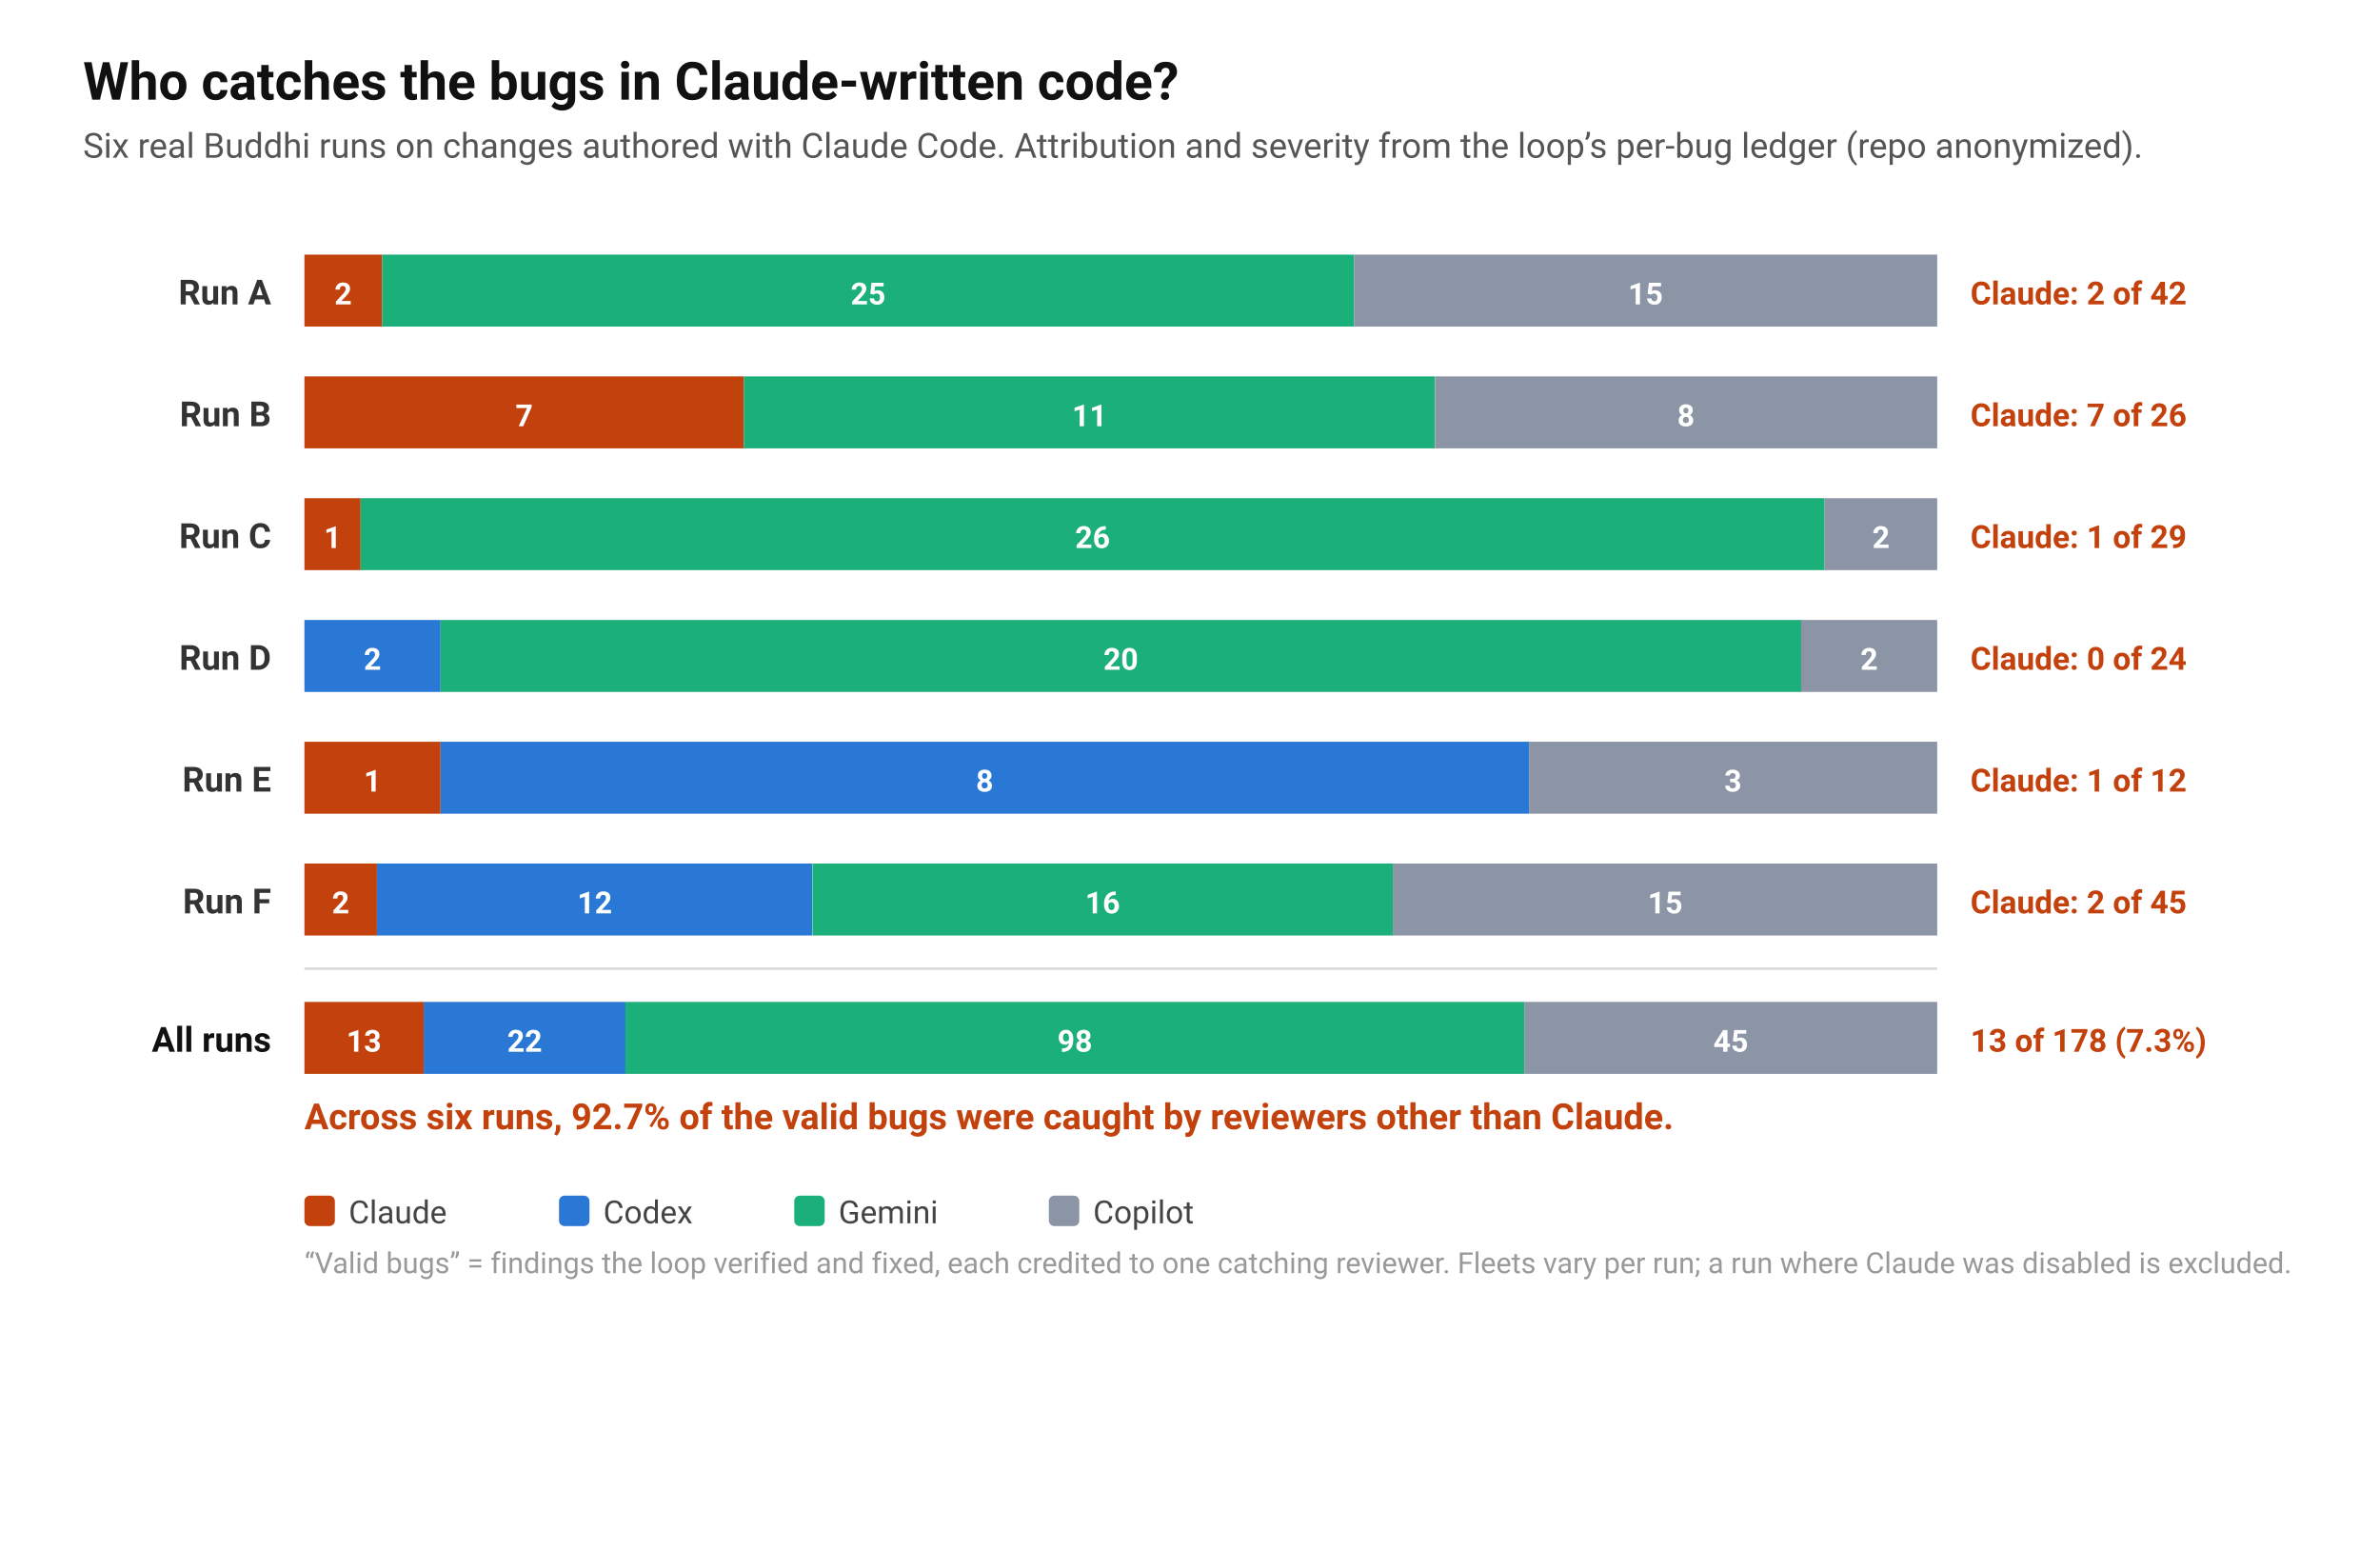
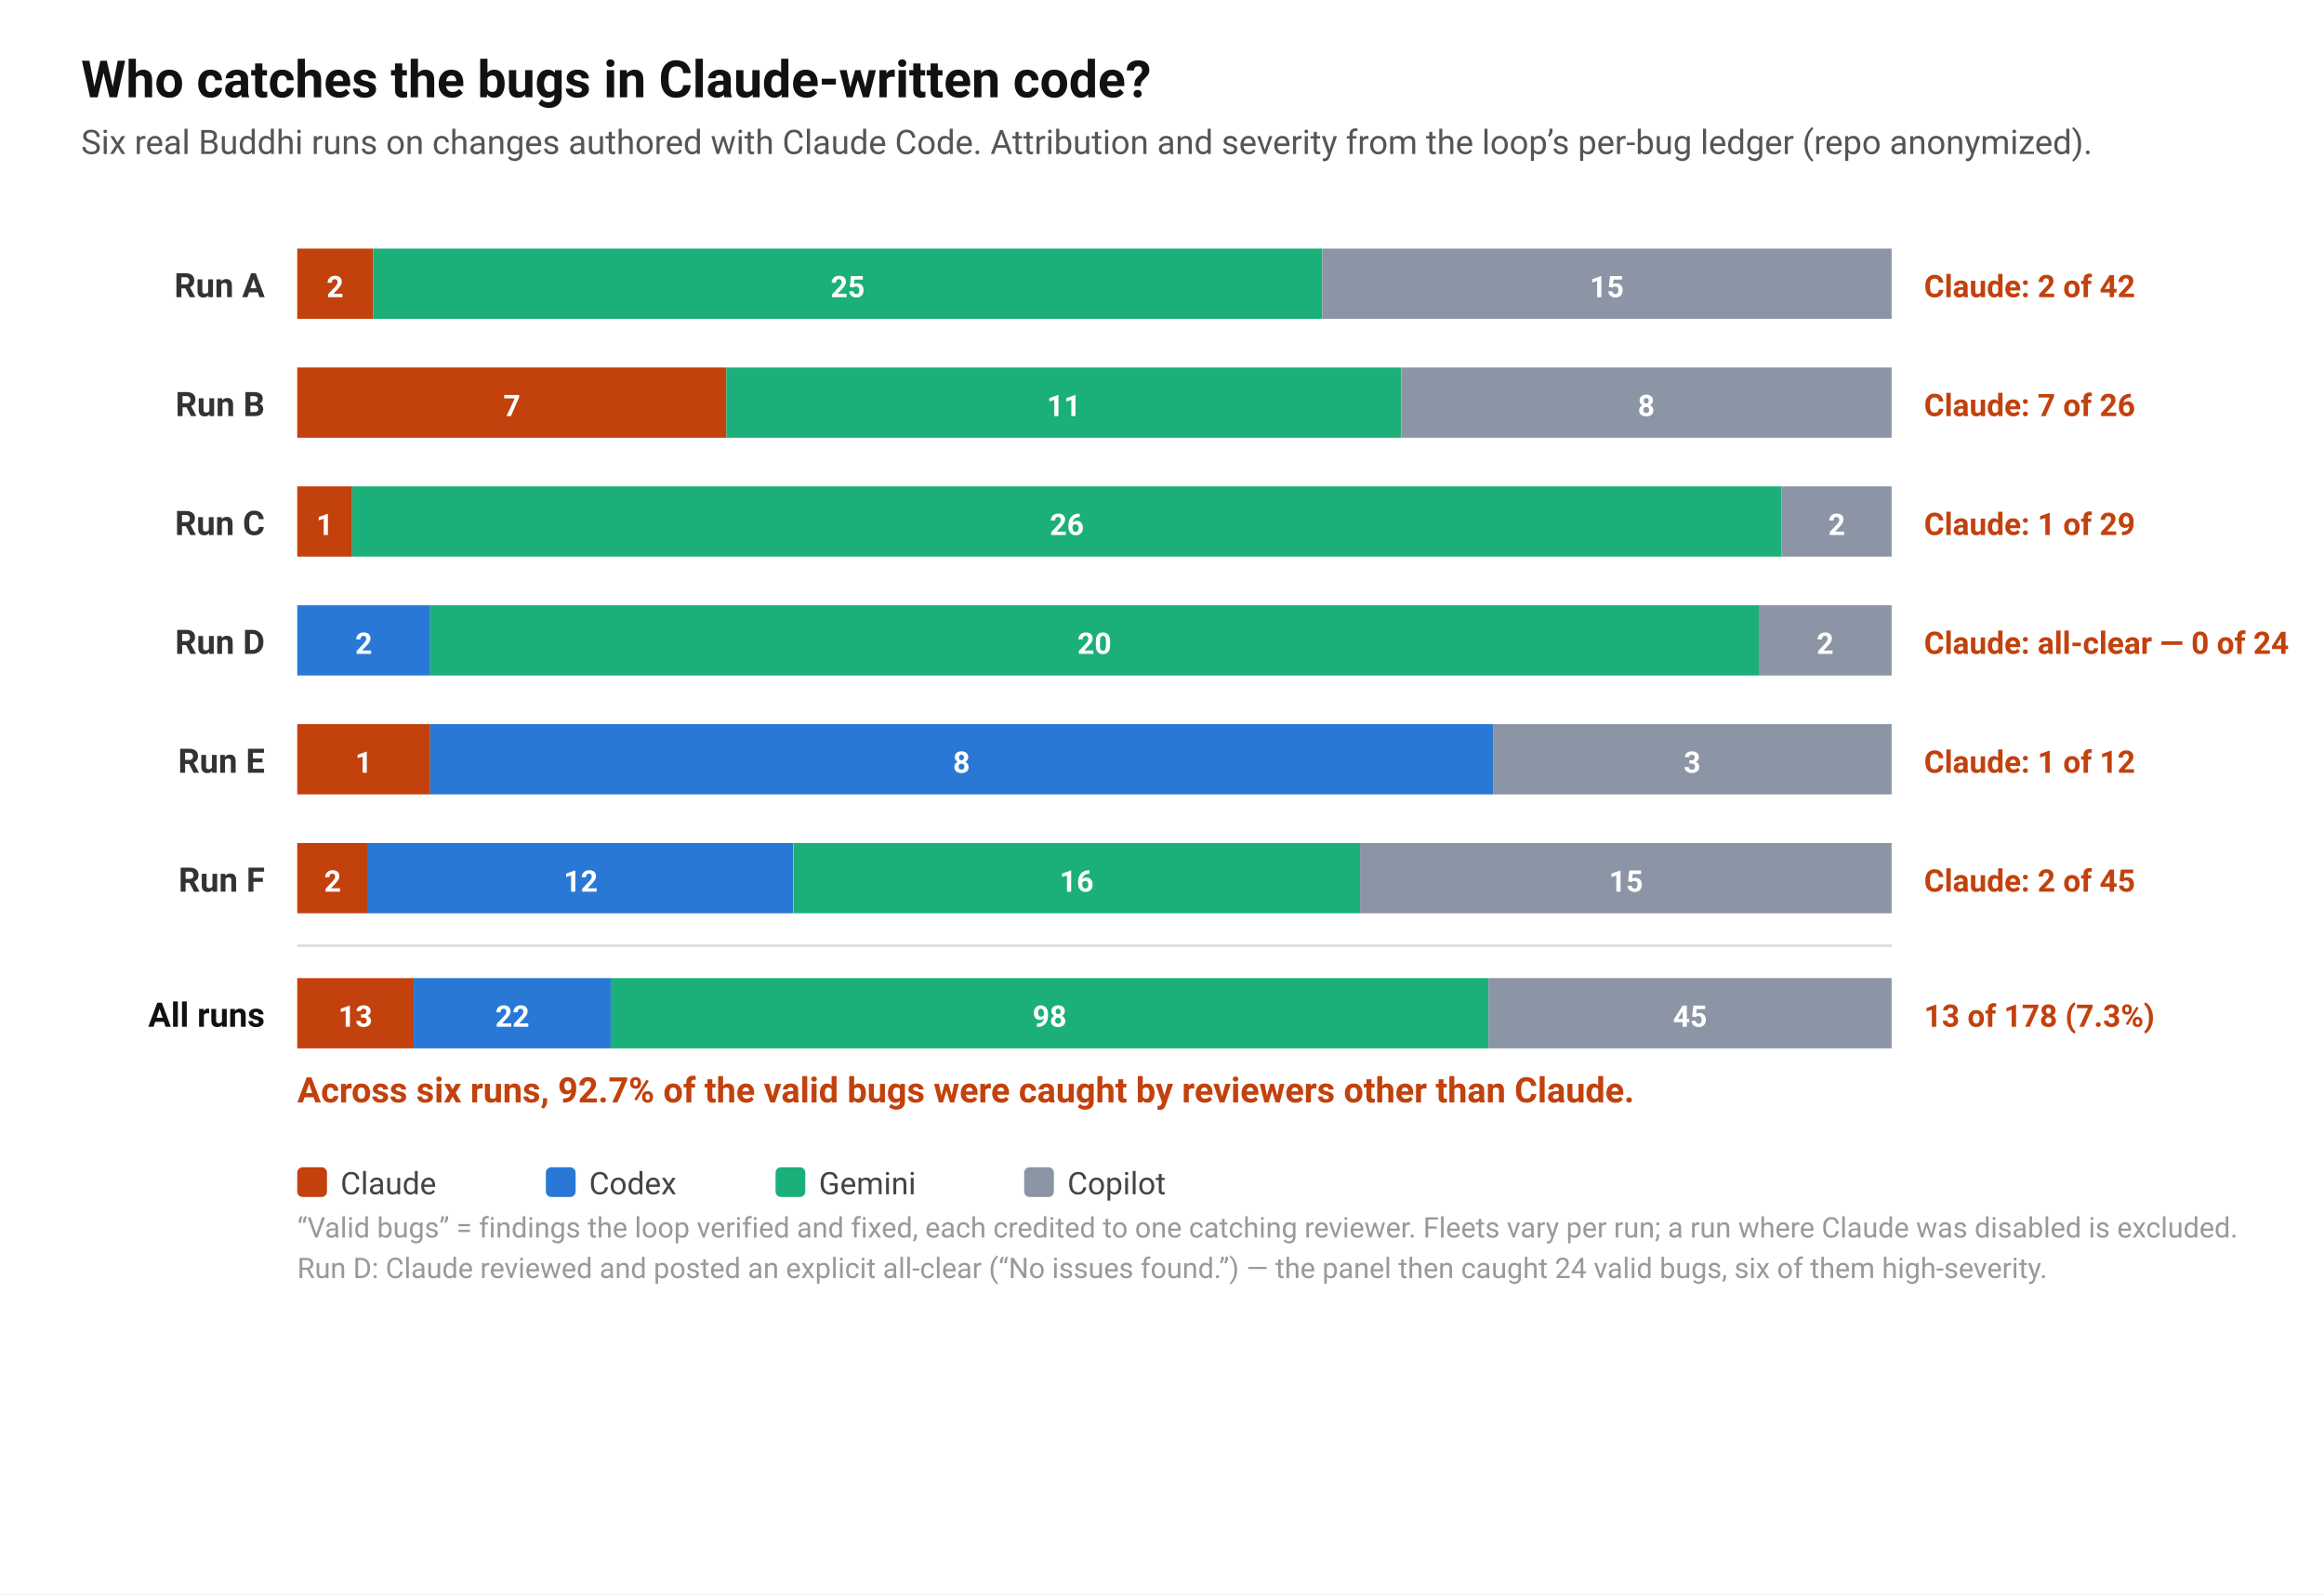
- <svg xmlns="http://www.w3.org/2000/svg" viewBox="0 0 860 560" font-family="-apple-system,Segoe UI,Roboto,Helvetica,Arial,sans-serif">
-   <rect width="860" height="560" fill="#fff" />
+ <svg xmlns="http://www.w3.org/2000/svg" viewBox="0 0 860 590" font-family="-apple-system,Segoe UI,Roboto,Helvetica,Arial,sans-serif">
+   <rect width="860" height="590" fill="#fff" />
  <text x="30" y="36" font-size="19" font-weight="700" fill="#111">Who catches the bugs in Claude-written code?</text>
  <text x="30" y="57" font-size="12.5" fill="#555">Six real Buddhi runs on changes authored with Claude Code. Attribution and severity from the loop’s per-bug ledger (repo anonymized).</text>
  <text x="98" y="110" font-size="12.5" font-weight="700" fill="#333" text-anchor="end">Run A</text>
  <rect x="110.0" y="92" width="28.1" height="26" fill="#C2410C" />
  <text x="124.0" y="110" font-size="11" font-weight="700" fill="#fff" text-anchor="middle">2</text>
  <rect x="138.1" y="92" width="351.2" height="26" fill="#1BAF7A" />
  <text x="313.7" y="110" font-size="11" font-weight="700" fill="#fff" text-anchor="middle">25</text>
  <rect x="489.3" y="92" width="210.7" height="26" fill="#8B95A5" />
  <text x="594.6" y="110" font-size="11" font-weight="700" fill="#fff" text-anchor="middle">15</text>
  <text x="712" y="110" font-size="11.5" font-weight="700" fill="#C2410C">Claude: 2 of 42</text>
  <text x="98" y="154" font-size="12.5" font-weight="700" fill="#333" text-anchor="end">Run B</text>
  <rect x="110.0" y="136" width="158.8" height="26" fill="#C2410C" />
  <text x="189.4" y="154" font-size="11" font-weight="700" fill="#fff" text-anchor="middle">7</text>
  <rect x="268.8" y="136" width="249.6" height="26" fill="#1BAF7A" />
  <text x="393.7" y="154" font-size="11" font-weight="700" fill="#fff" text-anchor="middle">11</text>
  <rect x="518.5" y="136" width="181.5" height="26" fill="#8B95A5" />
  <text x="609.2" y="154" font-size="11" font-weight="700" fill="#fff" text-anchor="middle">8</text>
  <text x="712" y="154" font-size="11.5" font-weight="700" fill="#C2410C">Claude: 7 of 26</text>
  <text x="98" y="198" font-size="12.5" font-weight="700" fill="#333" text-anchor="end">Run C</text>
  <rect x="110.0" y="180" width="20.3" height="26" fill="#C2410C" />
  <text x="120.2" y="198" font-size="11" font-weight="700" fill="#fff" text-anchor="middle">1</text>
  <rect x="130.3" y="180" width="529.0" height="26" fill="#1BAF7A" />
  <text x="394.8" y="198" font-size="11" font-weight="700" fill="#fff" text-anchor="middle">26</text>
  <rect x="659.3" y="180" width="40.7" height="26" fill="#8B95A5" />
  <text x="679.7" y="198" font-size="11" font-weight="700" fill="#fff" text-anchor="middle">2</text>
  <text x="712" y="198" font-size="11.5" font-weight="700" fill="#C2410C">Claude: 1 of 29</text>
  <text x="98" y="242" font-size="12.5" font-weight="700" fill="#333" text-anchor="end">Run D</text>
  <rect x="110.0" y="224" width="49.2" height="26" fill="#2A78D6" />
  <text x="134.6" y="242" font-size="11" font-weight="700" fill="#fff" text-anchor="middle">2</text>
  <rect x="159.2" y="224" width="491.7" height="26" fill="#1BAF7A" />
  <text x="405.0" y="242" font-size="11" font-weight="700" fill="#fff" text-anchor="middle">20</text>
  <rect x="650.8" y="224" width="49.2" height="26" fill="#8B95A5" />
  <text x="675.4" y="242" font-size="11" font-weight="700" fill="#fff" text-anchor="middle">2</text>
-   <text x="712" y="242" font-size="11.5" font-weight="700" fill="#C2410C">Claude: 0 of 24</text>
+   <text x="712" y="242" font-size="11.5" font-weight="700" fill="#C2410C">Claude: all-clear — 0 of 24</text>
  <text x="98" y="286" font-size="12.5" font-weight="700" fill="#333" text-anchor="end">Run E</text>
  <rect x="110.0" y="268" width="49.2" height="26" fill="#C2410C" />
  <text x="134.6" y="286" font-size="11" font-weight="700" fill="#fff" text-anchor="middle">1</text>
  <rect x="159.2" y="268" width="393.3" height="26" fill="#2A78D6" />
  <text x="355.8" y="286" font-size="11" font-weight="700" fill="#fff" text-anchor="middle">8</text>
  <rect x="552.5" y="268" width="147.5" height="26" fill="#8B95A5" />
  <text x="626.2" y="286" font-size="11" font-weight="700" fill="#fff" text-anchor="middle">3</text>
  <text x="712" y="286" font-size="11.5" font-weight="700" fill="#C2410C">Claude: 1 of 12</text>
  <text x="98" y="330" font-size="12.5" font-weight="700" fill="#333" text-anchor="end">Run F</text>
  <rect x="110.0" y="312" width="26.2" height="26" fill="#C2410C" />
  <text x="123.1" y="330" font-size="11" font-weight="700" fill="#fff" text-anchor="middle">2</text>
  <rect x="136.2" y="312" width="157.3" height="26" fill="#2A78D6" />
  <text x="214.9" y="330" font-size="11" font-weight="700" fill="#fff" text-anchor="middle">12</text>
  <rect x="293.6" y="312" width="209.8" height="26" fill="#1BAF7A" />
  <text x="398.4" y="330" font-size="11" font-weight="700" fill="#fff" text-anchor="middle">16</text>
  <rect x="503.3" y="312" width="196.7" height="26" fill="#8B95A5" />
  <text x="601.7" y="330" font-size="11" font-weight="700" fill="#fff" text-anchor="middle">15</text>
  <text x="712" y="330" font-size="11.5" font-weight="700" fill="#C2410C">Claude: 2 of 45</text>
  <line x1="110" y1="350" x2="700" y2="350" stroke="#ddd" stroke-width="1" />
  <text x="98" y="380" font-size="12.5" font-weight="700" fill="#111" text-anchor="end">All runs</text>
  <rect x="110.0" y="362" width="43.1" height="26" fill="#C2410C" />
  <text x="131.5" y="380" font-size="11" font-weight="700" fill="#fff" text-anchor="middle">13</text>
  <rect x="153.1" y="362" width="72.9" height="26" fill="#2A78D6" />
  <text x="189.6" y="380" font-size="11" font-weight="700" fill="#fff" text-anchor="middle">22</text>
  <rect x="226.0" y="362" width="324.8" height="26" fill="#1BAF7A" />
  <text x="388.4" y="380" font-size="11" font-weight="700" fill="#fff" text-anchor="middle">98</text>
  <rect x="550.8" y="362" width="149.2" height="26" fill="#8B95A5" />
  <text x="625.4" y="380" font-size="11" font-weight="700" fill="#fff" text-anchor="middle">45</text>
  <text x="712" y="380" font-size="11.5" font-weight="700" fill="#C2410C">13 of 178 (7.3%)</text>
  <text x="110" y="408" font-size="13" font-weight="700" fill="#C2410C">Across six runs, 92.7% of the valid bugs were caught by reviewers other than Claude.</text>
  <rect x="110" y="432" width="11" height="11" rx="2" fill="#C2410C" />
  <text x="126" y="442" font-size="11.5" fill="#444">Claude</text>
  <rect x="202" y="432" width="11" height="11" rx="2" fill="#2A78D6" />
  <text x="218" y="442" font-size="11.5" fill="#444">Codex</text>
  <rect x="287" y="432" width="11" height="11" rx="2" fill="#1BAF7A" />
  <text x="303" y="442" font-size="11.5" fill="#444">Gemini</text>
  <rect x="379" y="432" width="11" height="11" rx="2" fill="#8B95A5" />
  <text x="395" y="442" font-size="11.5" fill="#444">Copilot</text>
-   <text x="110" y="460" font-size="10.5" fill="#999">“Valid bugs” = findings the loop verified and fixed, each credited to one catching reviewer. Fleets vary per run; a run where Claude was disabled is excluded.</text>
+   <text x="110" y="458" font-size="10.5" fill="#999">“Valid bugs” = findings the loop verified and fixed, each credited to one catching reviewer. Fleets vary per run; a run where Claude was disabled is excluded.</text>
+   <text x="110" y="473" font-size="10.5" fill="#999">Run D: Claude reviewed and posted an explicit all-clear (“No issues found.”) — the panel then caught 24 valid bugs, six of them high-severity.</text>
</svg>
